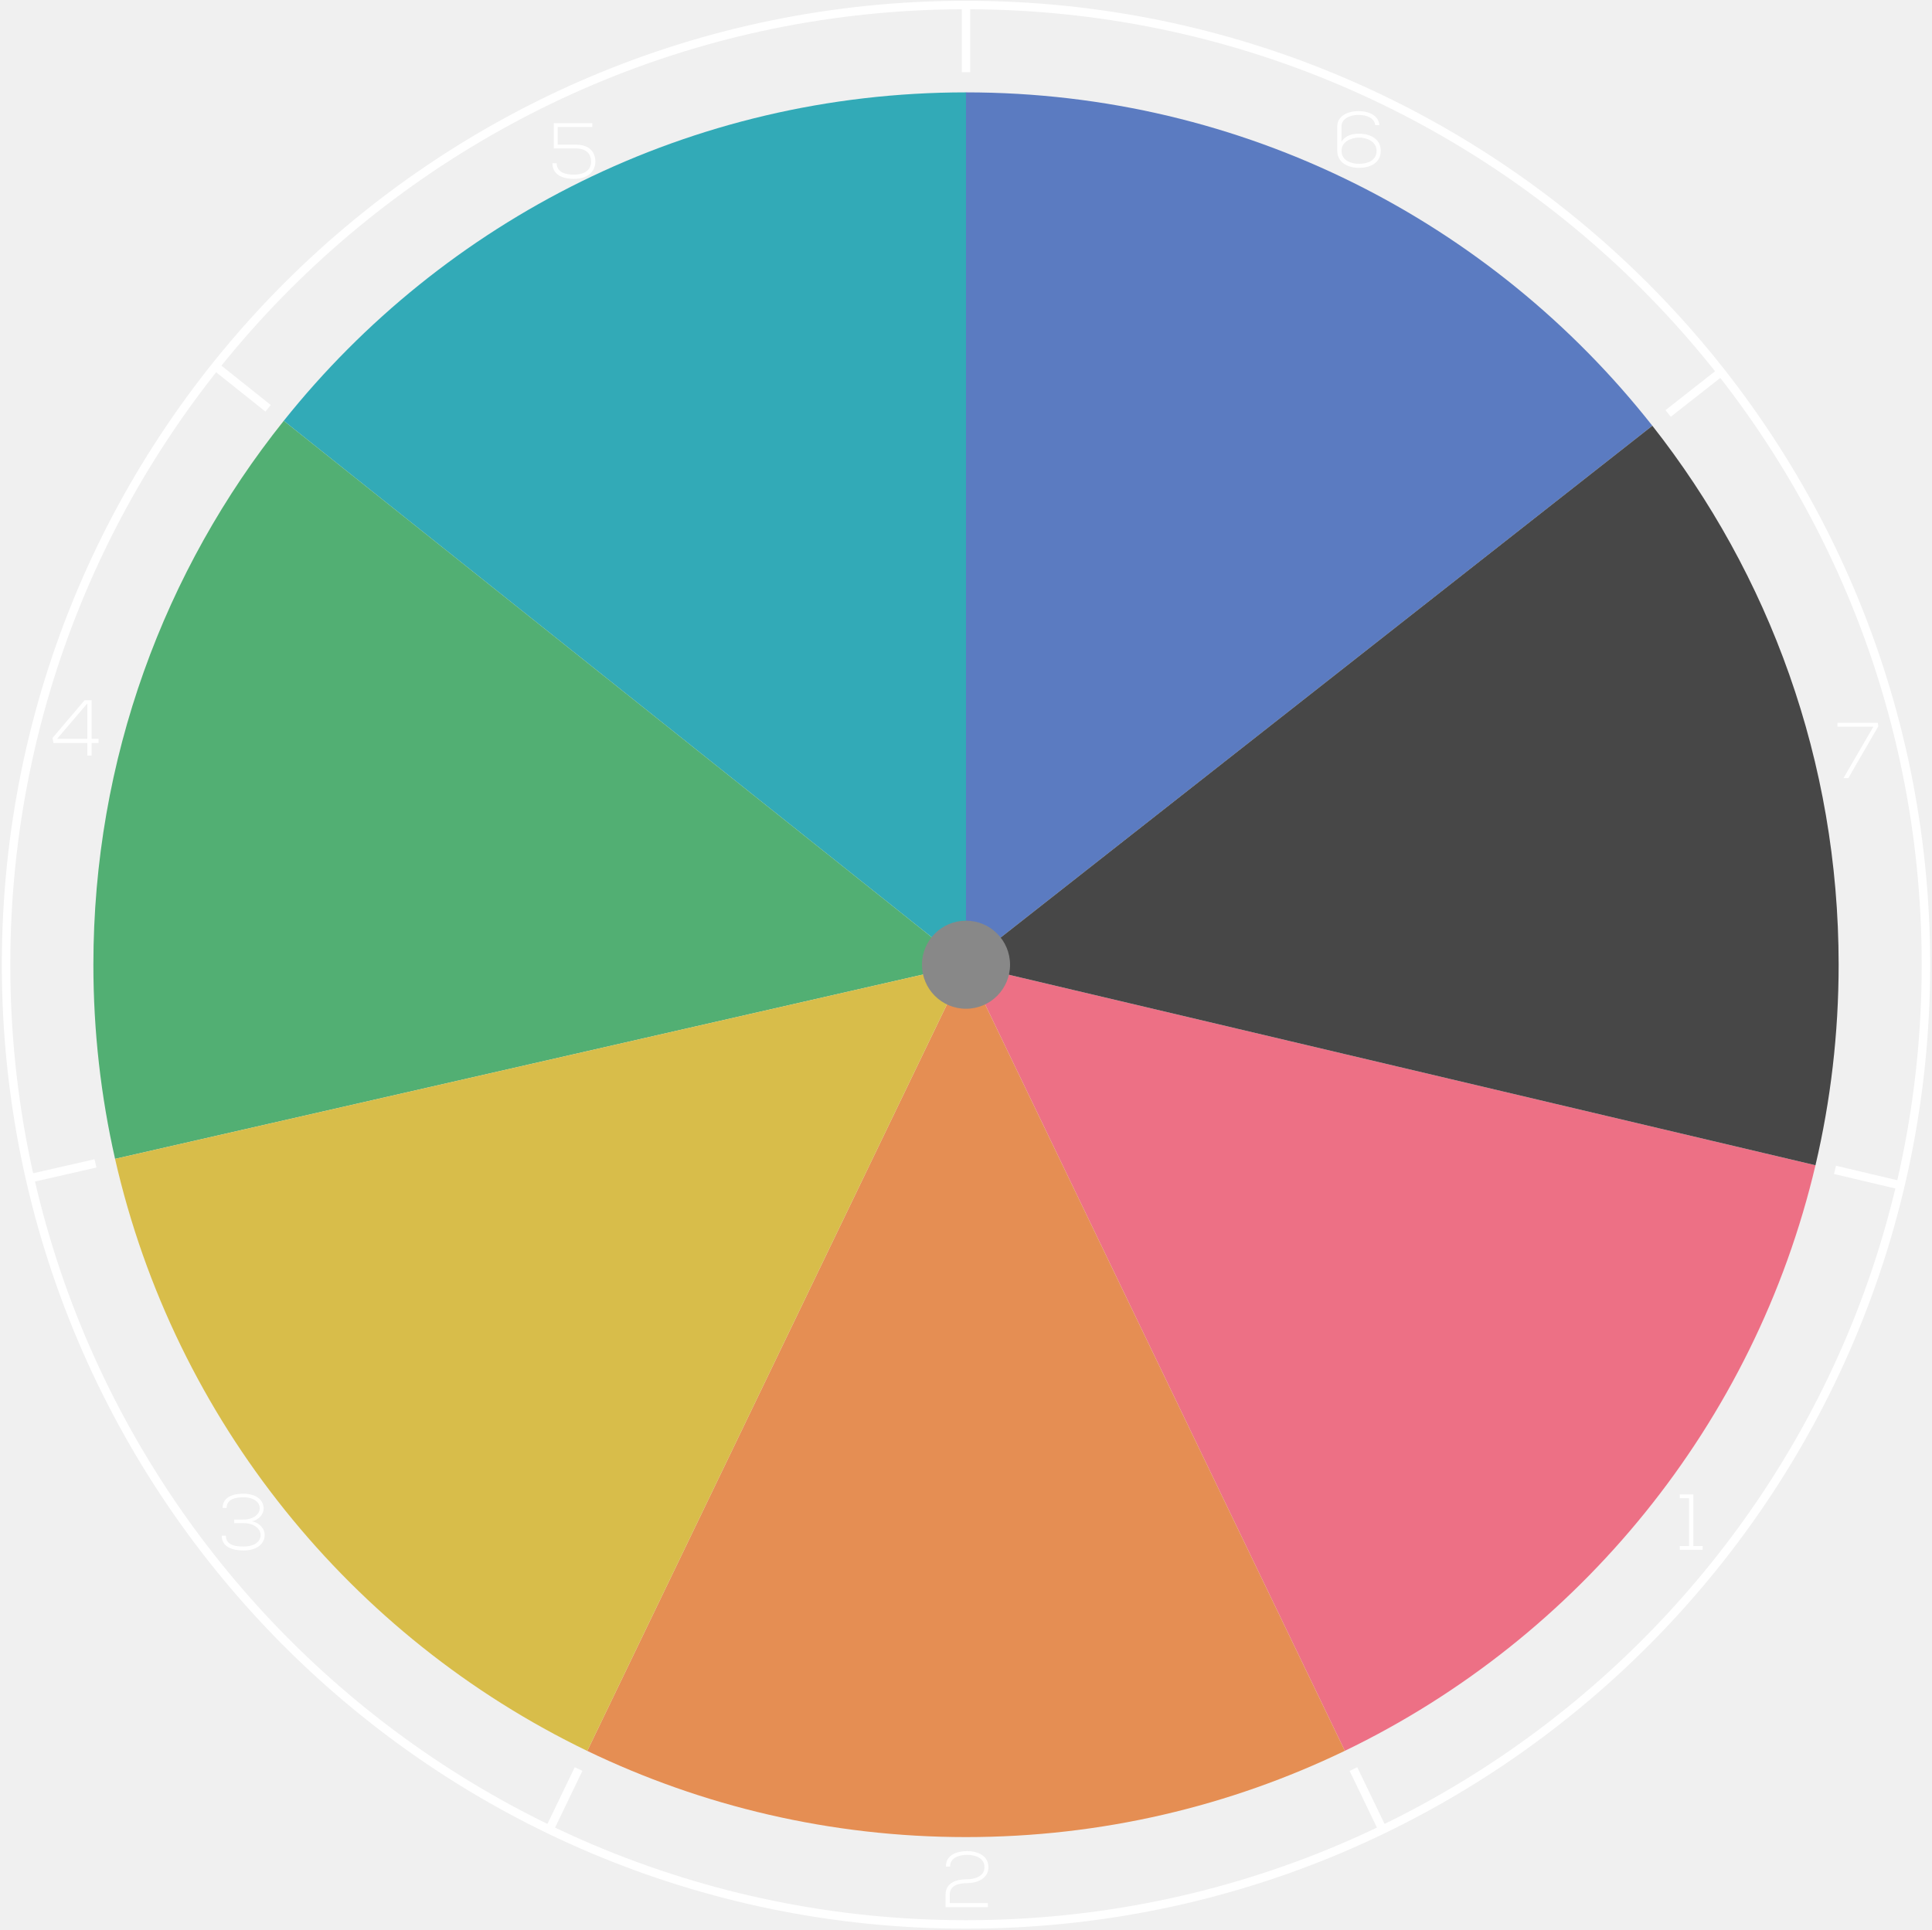
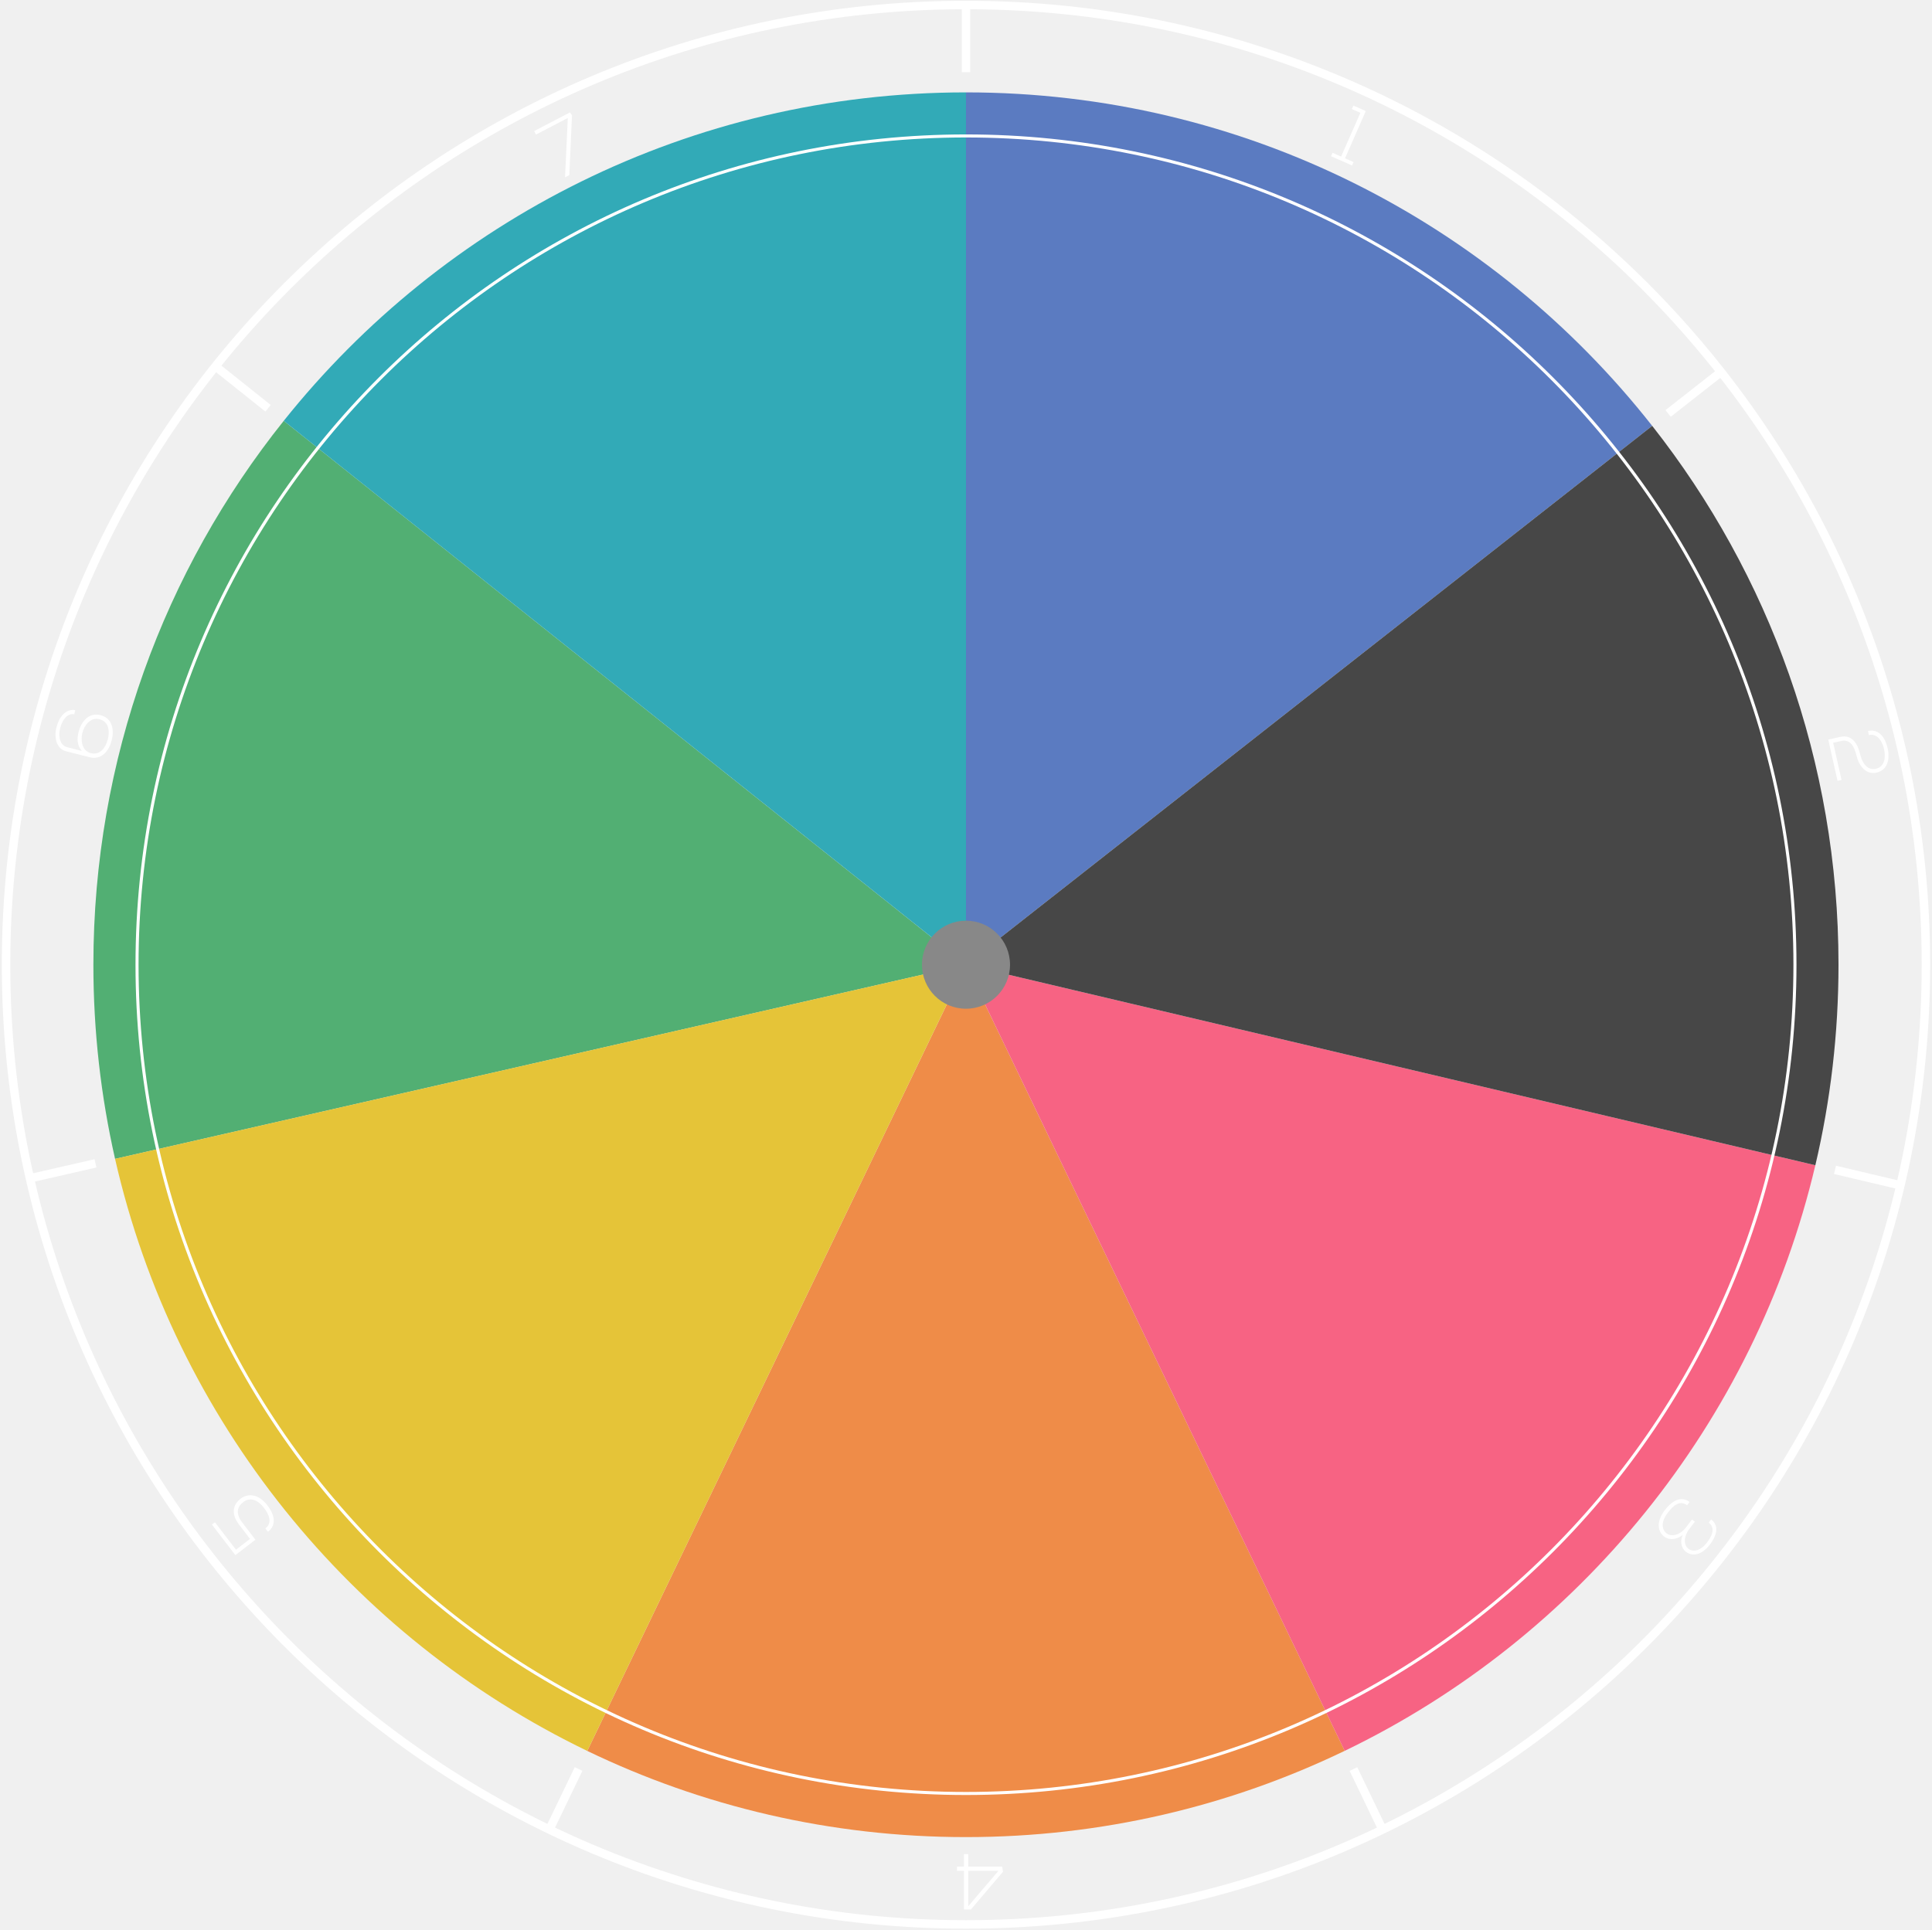
<svg xmlns="http://www.w3.org/2000/svg" version="1.1" id="Layer_1" x="0px" y="0px" width="171.154px" height="170.968px" viewBox="0 0 171.154 170.968" enable-background="new 0 0 171.154 170.968" xml:space="preserve">
  <g>
-     <g id="XMLID_17_">
+     <g id="XMLID_1_">
      <g>
-         <path fill="#ED7085" d="M85.577,85.49v-0.011h0.011l75.222,17.769h0.022c-5.389,22.907-20.966,41.887-41.69,51.89l-0.011-0.011     L85.577,85.49z" />
-         <path fill="#32AAB7" d="M85.479,85.392L25.136,37.288C39.295,19.551,61.111,8.185,85.577,8.185v77.207l-0.043,0.011     L85.479,85.392z" />
-         <path fill="#5B7BC1" d="M85.577,85.392V8.185c24.674,0,46.643,11.552,60.802,29.539l-0.011,0.011l-60.78,47.745h-0.011h-0.011     l-0.032-0.077L85.577,85.392z" />
-         <path fill="#52AF73" d="M85.403,85.523l-75.189,17.159h-0.021c-1.254-5.531-1.92-11.29-1.92-17.202     c0-18.228,6.305-34.982,16.864-48.192l60.343,48.104l0.055,0.011l0.032,0.077h0.011v0.011l-0.076,0.055L85.403,85.523z" />
-         <path fill="#474747" d="M160.81,103.248L85.588,85.479l60.78-47.745l0.011-0.011c10.341,13.144,16.504,29.724,16.504,47.755     c0,6.108-0.709,12.064-2.051,17.769H160.81z" />
-         <path fill="#E58E53" d="M52.035,155.127L85.577,85.49l33.554,69.637l0.011,0.011c-10.155,4.897-21.532,7.646-33.564,7.646     c-12.021,0-23.397-2.749-33.553-7.636L52.035,155.127z" />
-         <path fill="#D8BD4A" d="M10.214,102.682l75.189-17.159l0.098,0.022l0.076-0.055l-33.542,69.637l-0.011,0.021     c-20.9-10.09-36.563-29.299-41.832-52.467H10.214z" />
+         <path fill="#EF8C48" d="M119.119,155.126l0.011,0.013c-10.144,4.897-21.531,7.646-33.553,7.646     c-12.021,0-23.396-2.738-33.553-7.636l0.011-0.022l33.531-69.635h0.011L119.119,155.126z" />
+         <path fill="#F76383" d="M160.809,103.25h0.011c-5.388,22.908-20.965,41.888-41.69,51.891l-0.011-0.012L85.577,85.491V85.48     L160.809,103.25z" />
+         <path fill="#52AF73" d="M85.533,85.404l0.033,0.077v0.011l-0.065,0.055l-0.098-0.022l-75.189,17.158h-0.021     c-1.254-5.53-1.92-11.29-1.92-17.202c0-18.228,6.305-34.982,16.864-48.192l60.331,48.104L85.533,85.404z" />
+         <path fill="#E5C438" d="M85.566,85.491l-33.531,69.635l-0.011,0.022c-20.9-10.09-36.563-29.299-41.832-52.468h0.021     l75.189-17.158l0.098,0.022L85.566,85.491z" />
+         <path fill="#32AAB7" d="M85.577,85.393l-0.043,0.011l-0.064-0.011L25.136,37.289C39.295,19.552,61.111,8.186,85.577,8.186V85.393     z" />
+         <path fill="#5B7BC1" d="M85.566,85.48l-0.033-0.077l0.043-0.011V8.186c24.674,0,46.644,11.552,60.79,29.55L85.577,85.48H85.566z" />
+         <rect x="85.566" y="85.48" fill="#3CA566" width="0.011" height="0.011" />
+         <path fill="#474747" d="M162.871,85.48c0,6.107-0.709,12.064-2.051,17.77h-0.011L85.577,85.48l60.79-47.745     C156.708,50.88,162.871,67.46,162.871,85.48z" />
      </g>
-       <g>
- 		</g>
    </g>
    <g>
- 	</g>
-     <circle fill="#888888" cx="85.577" cy="85.484" r="3.902" />
+       <circle fill="none" stroke="#FFFFFF" stroke-width="0.27" stroke-linecap="round" stroke-linejoin="round" cx="85.576" cy="85.483" r="73.437" />
+     </g>
+     <circle fill="#888888" cx="85.576" cy="85.483" r="3.901" />
    <g>
-       <circle fill="none" stroke="#FFFFFF" stroke-width="0.75" stroke-miterlimit="10" cx="85.577" cy="85.484" r="85.04" />
-       <line fill="none" stroke="#FFFFFF" stroke-width="0.75" stroke-miterlimit="10" x1="85.576" y1="0.445" x2="85.576" y2="6.398" />
-       <line fill="none" stroke="#FFFFFF" stroke-width="0.75" stroke-miterlimit="10" x1="19.09" y1="32.462" x2="23.748" y2="36.177" />
-       <line fill="none" stroke="#FFFFFF" stroke-width="0.75" stroke-miterlimit="10" x1="2.669" y1="104.408" x2="8.458" y2="103.088" />
-       <line fill="none" stroke="#FFFFFF" stroke-width="0.75" stroke-miterlimit="10" x1="48.68" y1="162.102" x2="51.255" y2="156.754" />
-       <line fill="none" stroke="#FFFFFF" stroke-width="0.75" stroke-miterlimit="10" x1="122.475" y1="162.102" x2="119.9" y2="156.758" />
-       <line fill="none" stroke="#FFFFFF" stroke-width="0.75" stroke-miterlimit="10" x1="168.34" y1="105.027" x2="162.562" y2="103.662" />
-       <line fill="none" stroke="#FFFFFF" stroke-width="0.75" stroke-miterlimit="10" x1="152.459" y1="32.962" x2="147.779" y2="36.636" />
+       <circle fill="none" stroke="#FFFFFF" stroke-width="0.75" stroke-miterlimit="10" cx="85.576" cy="85.483" r="85.04" />
+       <line fill="none" stroke="#FFFFFF" stroke-width="0.75" stroke-miterlimit="10" x1="85.576" y1="0.444" x2="85.576" y2="6.397" />
+       <line fill="none" stroke="#FFFFFF" stroke-width="0.75" stroke-miterlimit="10" x1="19.09" y1="32.461" x2="23.747" y2="36.176" />
+       <line fill="none" stroke="#FFFFFF" stroke-width="0.75" stroke-miterlimit="10" x1="2.669" y1="104.408" x2="8.458" y2="103.085" />
+       <line fill="none" stroke="#FFFFFF" stroke-width="0.75" stroke-miterlimit="10" x1="48.679" y1="162.1" x2="51.255" y2="156.751" />
+       <line fill="none" stroke="#FFFFFF" stroke-width="0.75" stroke-miterlimit="10" x1="122.473" y1="162.1" x2="119.9" y2="156.755" />
+       <line fill="none" stroke="#FFFFFF" stroke-width="0.75" stroke-miterlimit="10" x1="168.34" y1="105.026" x2="162.562" y2="103.662" />
+       <line fill="none" stroke="#FFFFFF" stroke-width="0.75" stroke-miterlimit="10" x1="152.458" y1="32.961" x2="147.778" y2="36.635" />
    </g>
-     <g>
-       <path fill="#FFFFFF" d="M148.807,136.996h0.826v-4.238h-0.826v-0.336h1.205v4.574h0.826v0.328h-2.031V136.996z" />
+     <g enable-background="new    ">
+       <path fill="#FFFFFF" d="M151.589,134.638c0.805,0.619,0.395,1.564-0.102,2.217c-0.703,0.927-1.54,1.092-2.125,0.656    c-0.441-0.334-0.545-0.994-0.281-1.516c-0.446,0.4-1.163,0.533-1.643,0.17c-0.613-0.465-0.711-1.357,0.035-2.34    c0.512-0.674,1.355-1.38,2.204-0.736l-0.22,0.291c-0.708-0.529-1.332,0.167-1.709,0.664c-0.623,0.819-0.545,1.494-0.105,1.828    c0.408,0.309,1.15,0.223,1.76-0.581l0.492-0.647l0.251,0.191l-0.479,0.63c-0.588,0.775-0.465,1.483-0.097,1.772    c0.403,0.314,1.073,0.208,1.662-0.567c0.36-0.474,0.804-1.245,0.141-1.749L151.589,134.638z" />
    </g>
-     <g>
-       <path fill="#FFFFFF" d="M19.72,133.619c0.008-1.016,1.009-1.26,1.828-1.26c1.163,0,1.8,0.566,1.808,1.295    c0,0.555-0.463,1.037-1.037,1.143c0.589,0.111,1.128,0.602,1.128,1.205c0,0.77-0.651,1.387-1.884,1.387    c-0.848,0-1.919-0.246-1.919-1.311h0.363c0.008,0.883,0.938,0.959,1.562,0.959c1.029,0,1.52-0.469,1.52-1.021    c0-0.512-0.519-1.051-1.526-1.051H20.75v-0.316h0.791c0.974,0,1.464-0.525,1.471-0.994c0.007-0.512-0.483-0.98-1.457-0.98    c-0.595,0-1.478,0.113-1.478,0.945H19.72z" />
+     <g enable-background="new    ">
+       <path fill="#FFFFFF" d="M22.628,136.436L20.85,137.8l-2.075-2.707l0.267-0.205l1.862,2.429l1.245-0.954l-0.959-1.252    c-0.809-1.055-0.48-1.846,0.125-2.311c0.639-0.49,1.578-0.45,2.371,0.583c0.542,0.706,0.917,1.68,0.055,2.351l-0.23-0.301    c0.678-0.52,0.276-1.297-0.125-1.82c-0.639-0.834-1.318-0.912-1.835-0.516c-0.467,0.357-0.755,0.949-0.095,1.81L22.628,136.436z" />
    </g>
-     <g>
-       <path fill="#FFFFFF" d="M8.115,62.047v3.418h0.616v0.378H8.115v1.106H7.737v-1.106H4.732l-0.077-0.455l2.837-3.341H8.115z     M7.737,62.327l-2.676,3.138h2.676V62.327z" />
+     <g enable-background="new    ">
+       <path fill="#FFFFFF" d="M7.251,66.54c-0.446-0.518-0.436-1.101-0.285-1.691c0.229-0.896,0.887-1.748,1.938-1.479    c1.08,0.275,1.221,1.337,0.992,2.233c-0.23,0.903-0.885,1.77-1.957,1.497l-2.076-0.529c-0.896-0.228-1.087-1.239-0.856-2.141    c0.242-0.95,0.847-1.648,1.662-1.506l-0.094,0.366c-0.579-0.104-1.044,0.442-1.243,1.223c-0.184,0.72-0.035,1.53,0.623,1.698    L7.251,66.54z M8.812,63.729c-0.78-0.199-1.34,0.525-1.514,1.204c-0.173,0.679-0.038,1.595,0.74,1.801    c0.854,0.225,1.338-0.541,1.512-1.22C9.723,64.836,9.681,63.951,8.812,63.729z" />
    </g>
-     <g>
-       <path fill="#FFFFFF" d="M49.058,13.155v-2.241h3.411v0.336h-3.061v1.568h1.576c1.33,0,1.758,0.743,1.758,1.506    c0,0.806-0.603,1.527-1.905,1.527c-0.89,0-1.891-0.294-1.898-1.387h0.379c0,0.854,0.861,1.009,1.52,1.009    c1.051,0,1.526-0.49,1.526-1.142c0-0.589-0.294-1.177-1.379-1.177H49.058z" />
+     <g enable-background="new    ">
+       <path fill="#FFFFFF" d="M50.301,10.454l-2.82,1.469l-0.161-0.31l3.168-1.65l0.186,0.25l-0.238,5.304l-0.379,0.197L50.301,10.454z" />
    </g>
-     <g>
-       <path fill="#FFFFFF" d="M118.84,12.54c0.391-0.561,0.959-0.693,1.568-0.693c0.924,0,1.912,0.428,1.912,1.513    c0,1.114-0.994,1.513-1.92,1.513c-0.932,0-1.934-0.42-1.934-1.526v-2.144c0-0.924,0.932-1.358,1.863-1.358    c0.98,0,1.807,0.413,1.871,1.239h-0.379c-0.041-0.588-0.686-0.903-1.492-0.903c-0.742,0-1.49,0.344-1.49,1.022V12.54z     M121.949,13.359c0-0.806-0.842-1.169-1.541-1.169c-0.701,0-1.555,0.356-1.562,1.162c-0.006,0.883,0.855,1.163,1.555,1.163    C121.102,14.516,121.949,14.256,121.949,13.359z" />
+     <g enable-background="new    ">
+       <path fill="#FFFFFF" d="M118.05,13.542l0.757,0.333l1.708-3.878l-0.757-0.333l0.136-0.308l1.102,0.485l-1.843,4.186l0.757,0.333    l-0.133,0.302l-1.859-0.819L118.05,13.542z" />
    </g>
-     <g>
-       <path fill="#FFFFFF" d="M165.959,64.396h-3.18v-0.35h3.572l0.049,0.308l-2.66,4.595h-0.428L165.959,64.396z" />
+     <g enable-background="new    ">
+       <path fill="#FFFFFF" d="M165.481,64.773c1.019-0.229,1.551,0.67,1.744,1.531c0.198,0.881,0.052,1.919-0.979,2.158    c-0.979,0.22-1.596-0.676-1.785-1.522c-0.164-0.695-0.511-1.472-1.331-1.288l-0.73,0.164l0.739,3.294l-0.355,0.08l-0.82-3.656    l1.078-0.242c1.061-0.238,1.553,0.678,1.751,1.56c0.14,0.621,0.57,1.451,1.377,1.27c0.841-0.188,0.883-1.088,0.735-1.744    c-0.143-0.636-0.55-1.42-1.343-1.242L165.481,64.773z" />
    </g>
-     <g>
-       <path fill="#FFFFFF" d="M83.796,165.393c0-1.045,0.994-1.367,1.877-1.367c0.902,0,1.883,0.371,1.891,1.43    c0,1.002-1.008,1.408-1.877,1.408c-0.714,0.006-1.548,0.174-1.548,1.016v0.748h3.376v0.365h-3.748v-1.107    c0-1.086,1.002-1.365,1.906-1.365c0.637,0,1.541-0.238,1.541-1.064c0-0.861-0.869-1.1-1.541-1.1c-0.652,0-1.506,0.225-1.506,1.037    H83.796z" />
+     <g enable-background="new    ">
+       <path fill="#FFFFFF" d="M85.395,169.195v-3.418h-0.617v-0.378h0.617v-1.106h0.378v1.106h3.005l0.077,0.455l-2.837,3.341H85.395z     M85.773,168.915l2.676-3.138h-2.676V168.915z" />
    </g>
  </g>
</svg>
